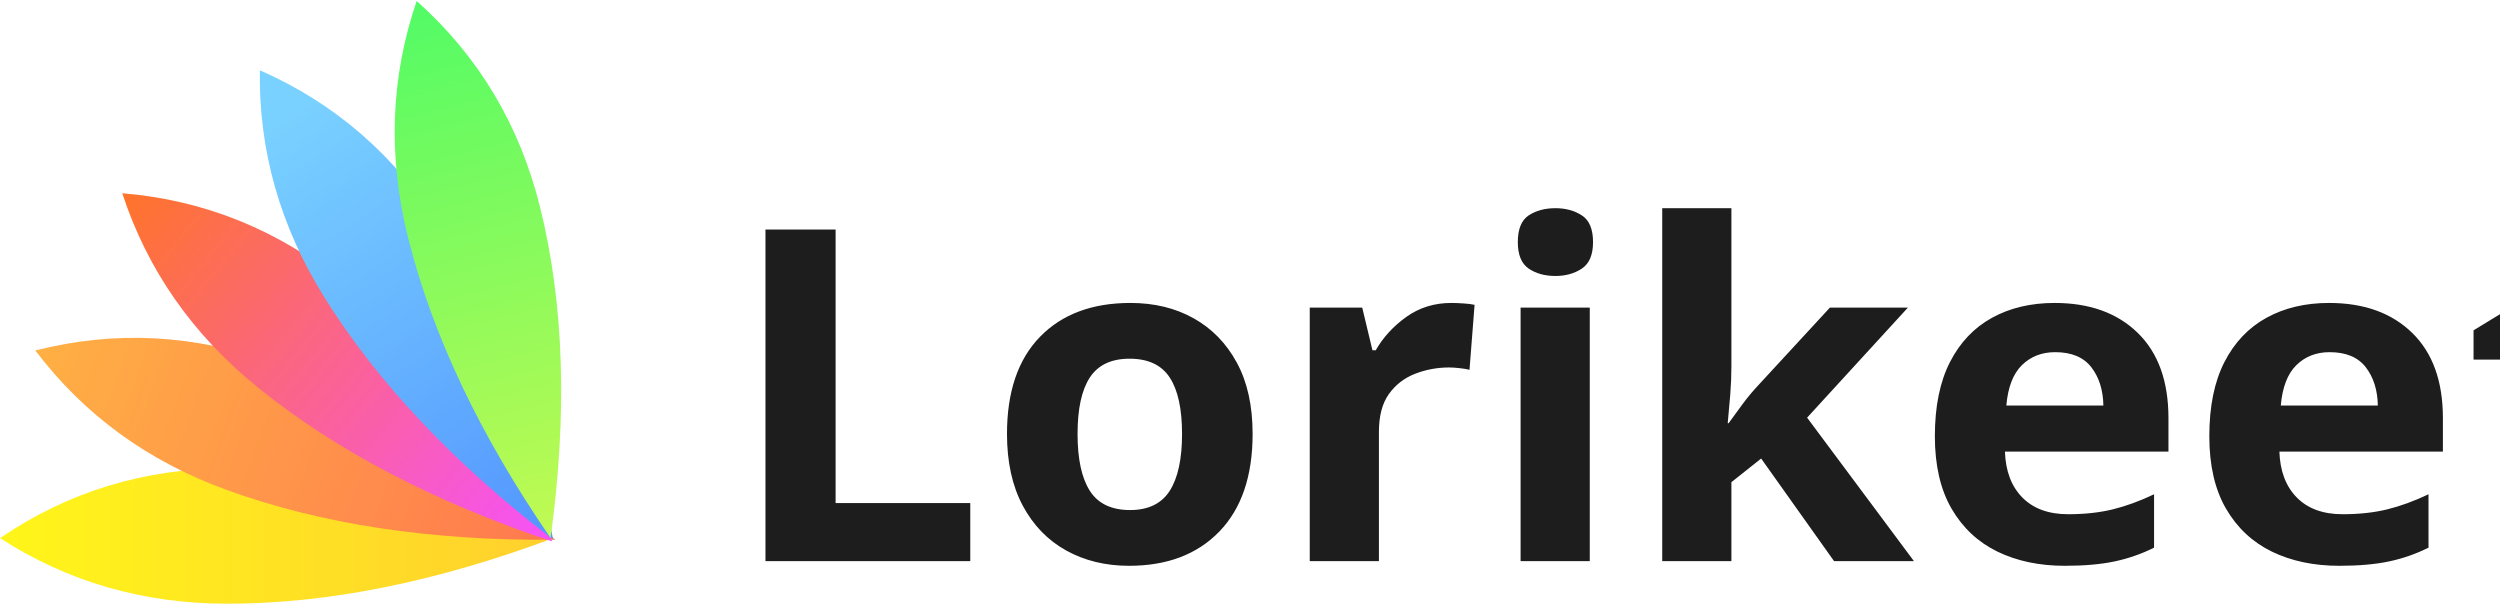
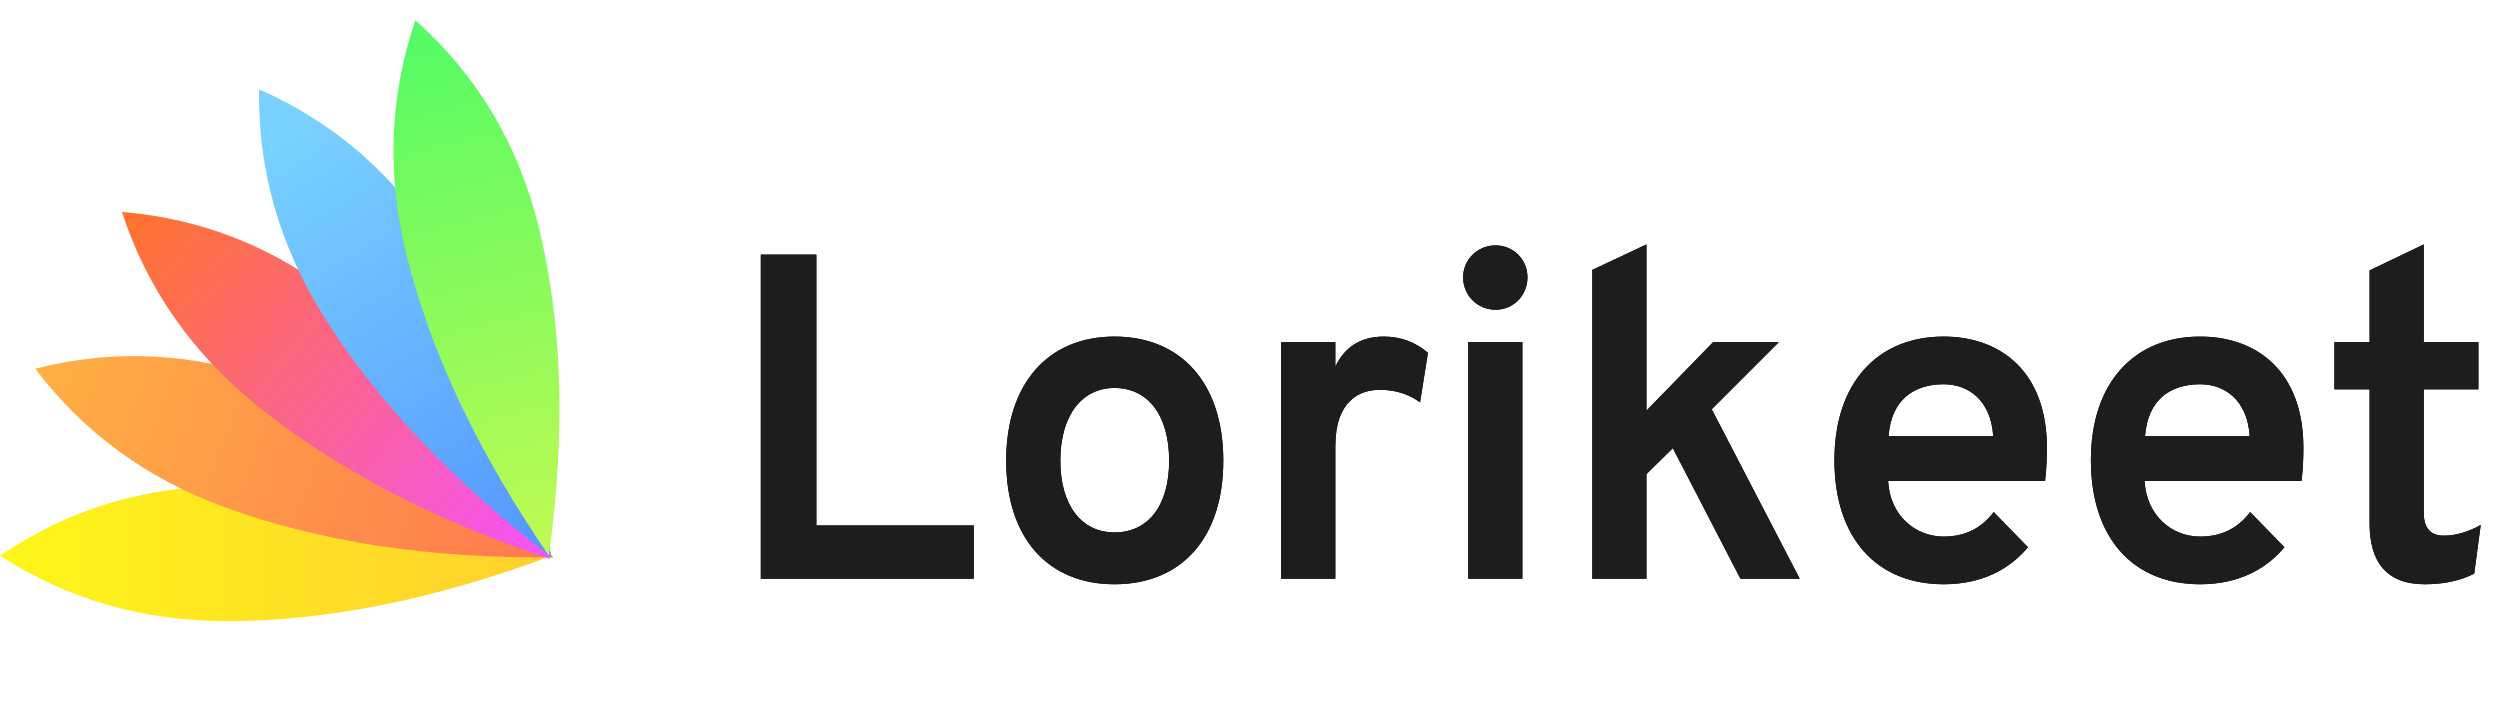
- <svg xmlns="http://www.w3.org/2000/svg" width="646px" height="156px" viewBox="0 0 646 156" version="1.1">
+ <svg xmlns="http://www.w3.org/2000/svg" xmlns:xlink="http://www.w3.org/1999/xlink" width="648px" height="184px" viewBox="0 0 648 184" version="1.1">
  <defs>
    <linearGradient x1="50%" y1="0%" x2="50%" y2="100%" id="linearGradient-1">
      <stop stop-color="#FFF500" offset="0%" />
      <stop stop-color="#FFCA17" offset="100%" />
    </linearGradient>
    <linearGradient x1="50%" y1="0%" x2="50%" y2="100%" id="linearGradient-2">
      <stop stop-color="#FFA730" offset="0%" />
      <stop stop-color="#FF6A3C" offset="100%" />
    </linearGradient>
    <linearGradient x1="50%" y1="0%" x2="50%" y2="100%" id="linearGradient-3">
      <stop stop-color="#FF6513" offset="0%" />
      <stop stop-color="#F43FF9" offset="100%" />
    </linearGradient>
    <linearGradient x1="50%" y1="94.007%" x2="50%" y2="9.928%" id="linearGradient-4">
      <stop stop-color="#438EFF" offset="0%" />
      <stop stop-color="#6ACCFF" offset="100%" />
    </linearGradient>
    <linearGradient x1="50%" y1="0%" x2="50%" y2="100%" id="linearGradient-5">
      <stop stop-color="#3FFB55" offset="0%" />
      <stop stop-color="#BBF93F" offset="100%" />
    </linearGradient>
+     <path d="M10.2,118 L10.2,34 L24.6,34 L24.6,104.2 L65.4,104.2 L65.4,118 L10.2,118 Z M101.88,119.44 C84.72,119.44 73.8,107.56 73.8,87.4 C73.8,67.36 84.72,55.24 101.88,55.24 C119.16,55.24 130.08,67.36 130.08,87.4 C130.08,107.56 119.16,119.44 101.88,119.44 Z M101.88,106 C110.64,106 116.04,99.04 116.04,87.4 C116.04,75.76 110.64,68.56 101.88,68.56 C93.36,68.56 87.84,75.76 87.84,87.4 C87.84,99.04 93.36,106 101.88,106 Z M145.08,118 L145.08,56.68 L159.12,56.68 L159.12,63.04 C161.52,58 165.6,55.24 171.72,55.24 C176.28,55.24 180,56.8 183.12,59.44 L181.08,72.28 C178.56,70.48 175.32,69.04 170.64,69.04 C165.24,69.04 159.12,72.04 159.12,83.68 L159.12,118 L145.08,118 Z M200.64,48.28 C195.96,48.28 192.24,44.56 192.24,39.88 C192.24,35.32 195.96,31.6 200.64,31.6 C205.32,31.6 208.92,35.32 208.92,39.88 C208.92,44.56 205.32,48.28 200.64,48.28 Z M193.56,118 L193.56,56.68 L207.6,56.68 L207.6,118 L193.56,118 Z M279.48,118 L264.12,118 L246.6,84.16 L239.76,90.88 L239.76,118 L225.72,118 L225.72,37.96 L239.76,31.36 L239.76,74.44 L257.04,56.68 L274.08,56.68 L256.68,74.08 L279.48,118 Z M316.8,119.44 C299.4,119.44 288.48,107.44 288.48,87.28 C288.48,67.24 299.64,55.24 316.8,55.24 C331.56,55.24 343.56,64.36 343.56,84.04 C343.56,86.56 343.44,89.92 343.08,92.68 L302.4,92.68 C302.88,101.68 309.48,107.08 316.8,107.08 C322.2,107.08 326.52,105.04 329.76,100.72 L338.64,109.84 C333.84,115.6 326.64,119.44 316.8,119.44 Z M302.52,81.04 L329.64,81.04 C329.04,71.68 323.16,67.6 316.8,67.6 C309.24,67.6 303.24,71.44 302.52,81.04 Z M383.28,119.44 C365.88,119.44 354.96,107.44 354.96,87.28 C354.96,67.24 366.12,55.24 383.28,55.24 C398.04,55.24 410.04,64.36 410.04,84.04 C410.04,86.56 409.92,89.92 409.56,92.68 L368.88,92.68 C369.36,101.68 375.96,107.08 383.28,107.08 C388.68,107.08 393,105.04 396.24,100.72 L405.12,109.84 C400.32,115.6 393.12,119.44 383.28,119.44 Z M369,81.04 L396.12,81.04 C395.52,71.68 389.64,67.6 383.28,67.6 C375.72,67.6 369.72,71.44 369,81.04 Z M441.48,119.44 C431.4,119.44 427.2,113.44 427.2,103.72 L427.2,68.92 L418.08,68.92 L418.08,56.68 L427.2,56.68 L427.2,38.08 L441.24,31.36 L441.24,56.68 L455.4,56.68 L455.4,68.92 L441.24,68.92 L441.24,100.96 C441.24,104.44 442.68,106.84 446.4,106.84 C449.52,106.84 452.76,105.88 456,104.08 L454.32,116.68 C450.84,118.48 446.52,119.44 441.48,119.44 Z" id="path-6" />
  </defs>
  <g id="Page-1" stroke="none" stroke-width="1" fill="none" fill-rule="evenodd">
-     <g id="Group-3" transform="translate(-71, -60)">
-       <g id="Group-Copy-3" transform="translate(71, 55)" opacity="0.9">
+     <g id="lorikeet" fill-rule="nonzero">
+       <g id="Group-Copy-3" opacity="0.9">
        <path d="M70.951,72 C59.65,89.486 54,109.055 54,130.705 C54,156.721 59.65,184.82 70.951,215 C82.984,184.984 89,157.081 89,131.29 C89,109.414 82.984,89.651 70.951,72 Z" id="original_Path-2_67779265" fill="url(#linearGradient-1)" style="mix-blend-mode: overlay;" transform="translate(71.5, 143.5) rotate(-90) translate(-71.5, -143.5) " />
        <path d="M75.951,48 C64.65,65.486 59,85.055 59,106.705 C59,132.721 64.65,160.82 75.951,191 C87.984,160.984 94,133.081 94,107.29 C94,85.414 87.984,65.651 75.951,48 Z" id="original_Path-2_67779265-Copy" fill="url(#linearGradient-2)" transform="translate(76.5, 119.5) rotate(-70) translate(-76.5, -119.5) " />
        <path d="M86.951,28 C75.65,45.486 70,65.055 70,86.705 C70,112.721 75.65,140.82 86.951,171 C98.984,140.984 105,113.081 105,87.29 C105,65.414 98.984,45.651 86.951,28 Z" id="original_Path-2_67779265-Copy-2" fill="url(#linearGradient-3)" transform="translate(87.5, 99.5) rotate(-51) translate(-87.5, -99.5) " />
        <path d="M104.951,12 C93.65,29.486 88,49.055 88,70.705 C88,96.721 93.65,124.82 104.951,155 C116.984,124.984 123,97.081 123,71.29 C123,49.414 116.984,29.651 104.951,12 Z" id="original_Path-2_67779265-Copy-3" fill="url(#linearGradient-4)" transform="translate(105.5, 83.5) rotate(-32) translate(-105.5, -83.5) " />
        <path d="M124.951,3 C113.65,20.486 108,40.055 108,61.705 C108,87.721 113.65,115.82 124.951,146 C136.984,115.984 143,88.081 143,62.29 C143,40.414 136.984,20.651 124.951,3 Z" id="original_Path-2_67779265-Copy-4" fill="url(#linearGradient-5)" transform="translate(125.5, 74.5) rotate(-14) translate(-125.5, -74.5) " />
      </g>
-       <text id="Lorikeet" font-family="Overpass-Bold, Overpass" font-size="120" font-weight="bold" fill="#1D1D1D">
-         <tspan x="258" y="205">Lorikeet</tspan>
-       </text>
+       <g id="Lorikeet" transform="translate(187, 32)">
+         <g>
+           <use fill="#000000" xlink:href="#path-6" />
+           <use fill="#1D1D1D" xlink:href="#path-6" />
+         </g>
+       </g>
    </g>
  </g>
</svg>
